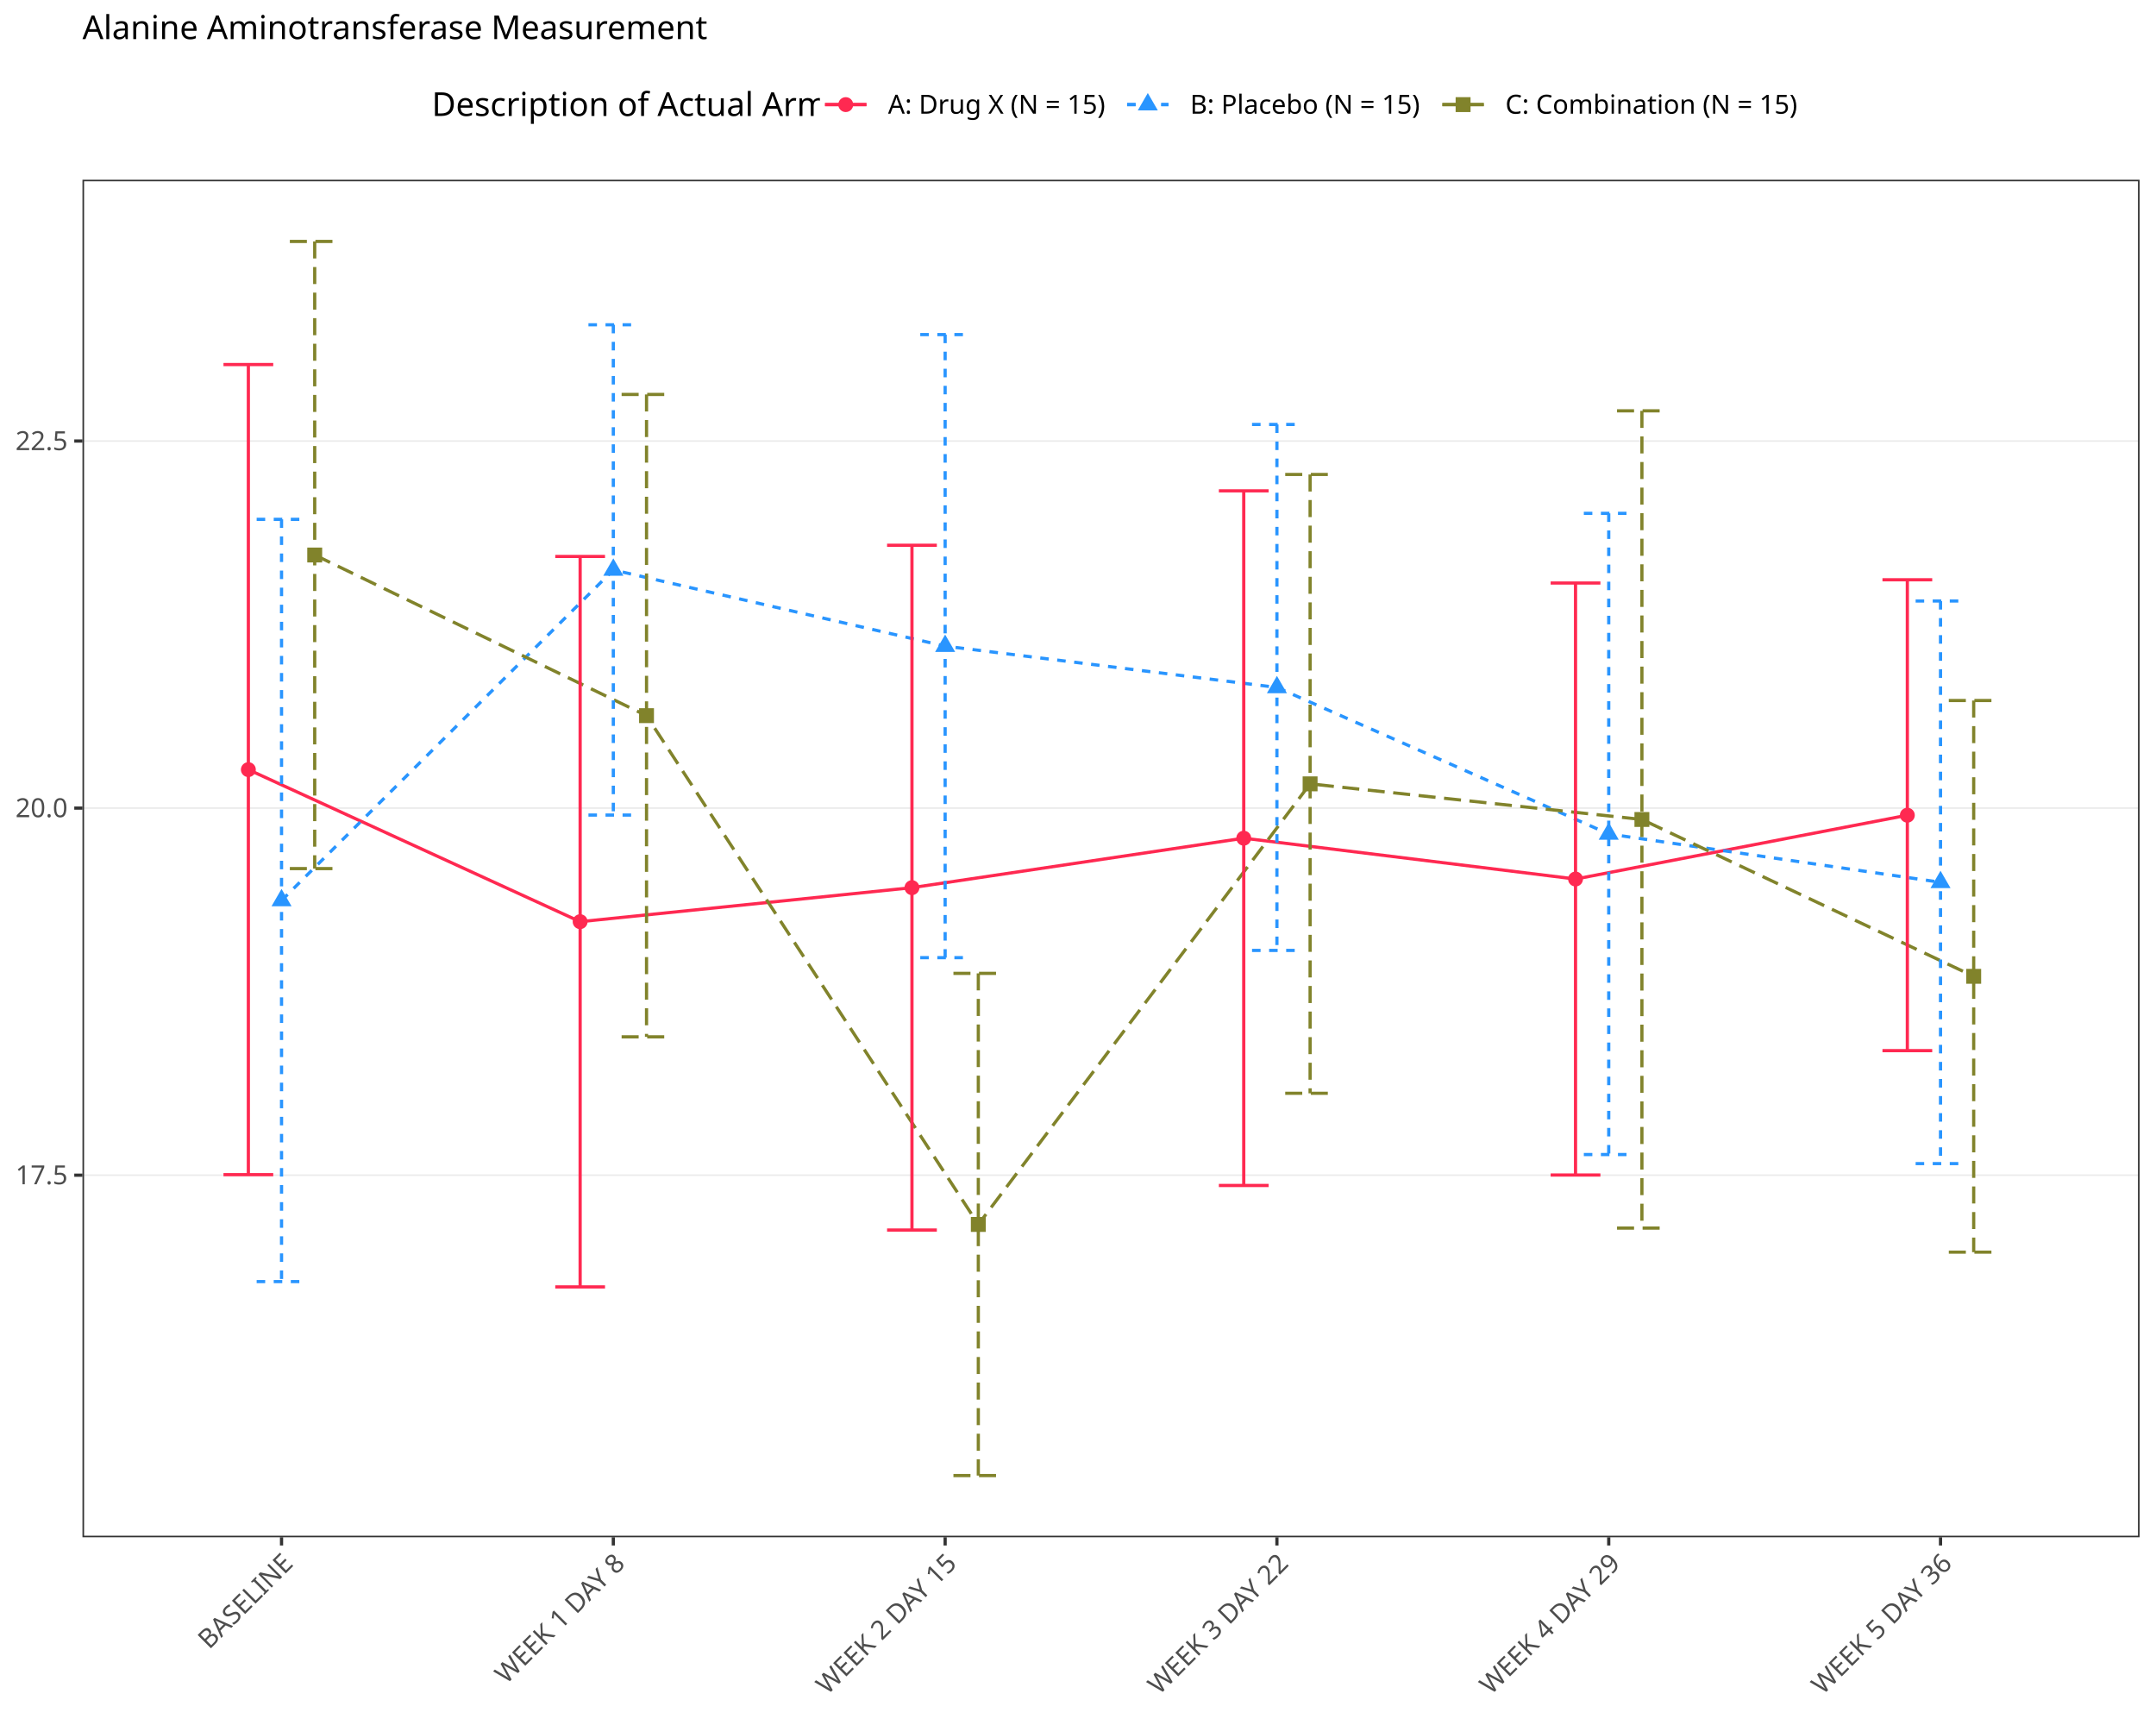
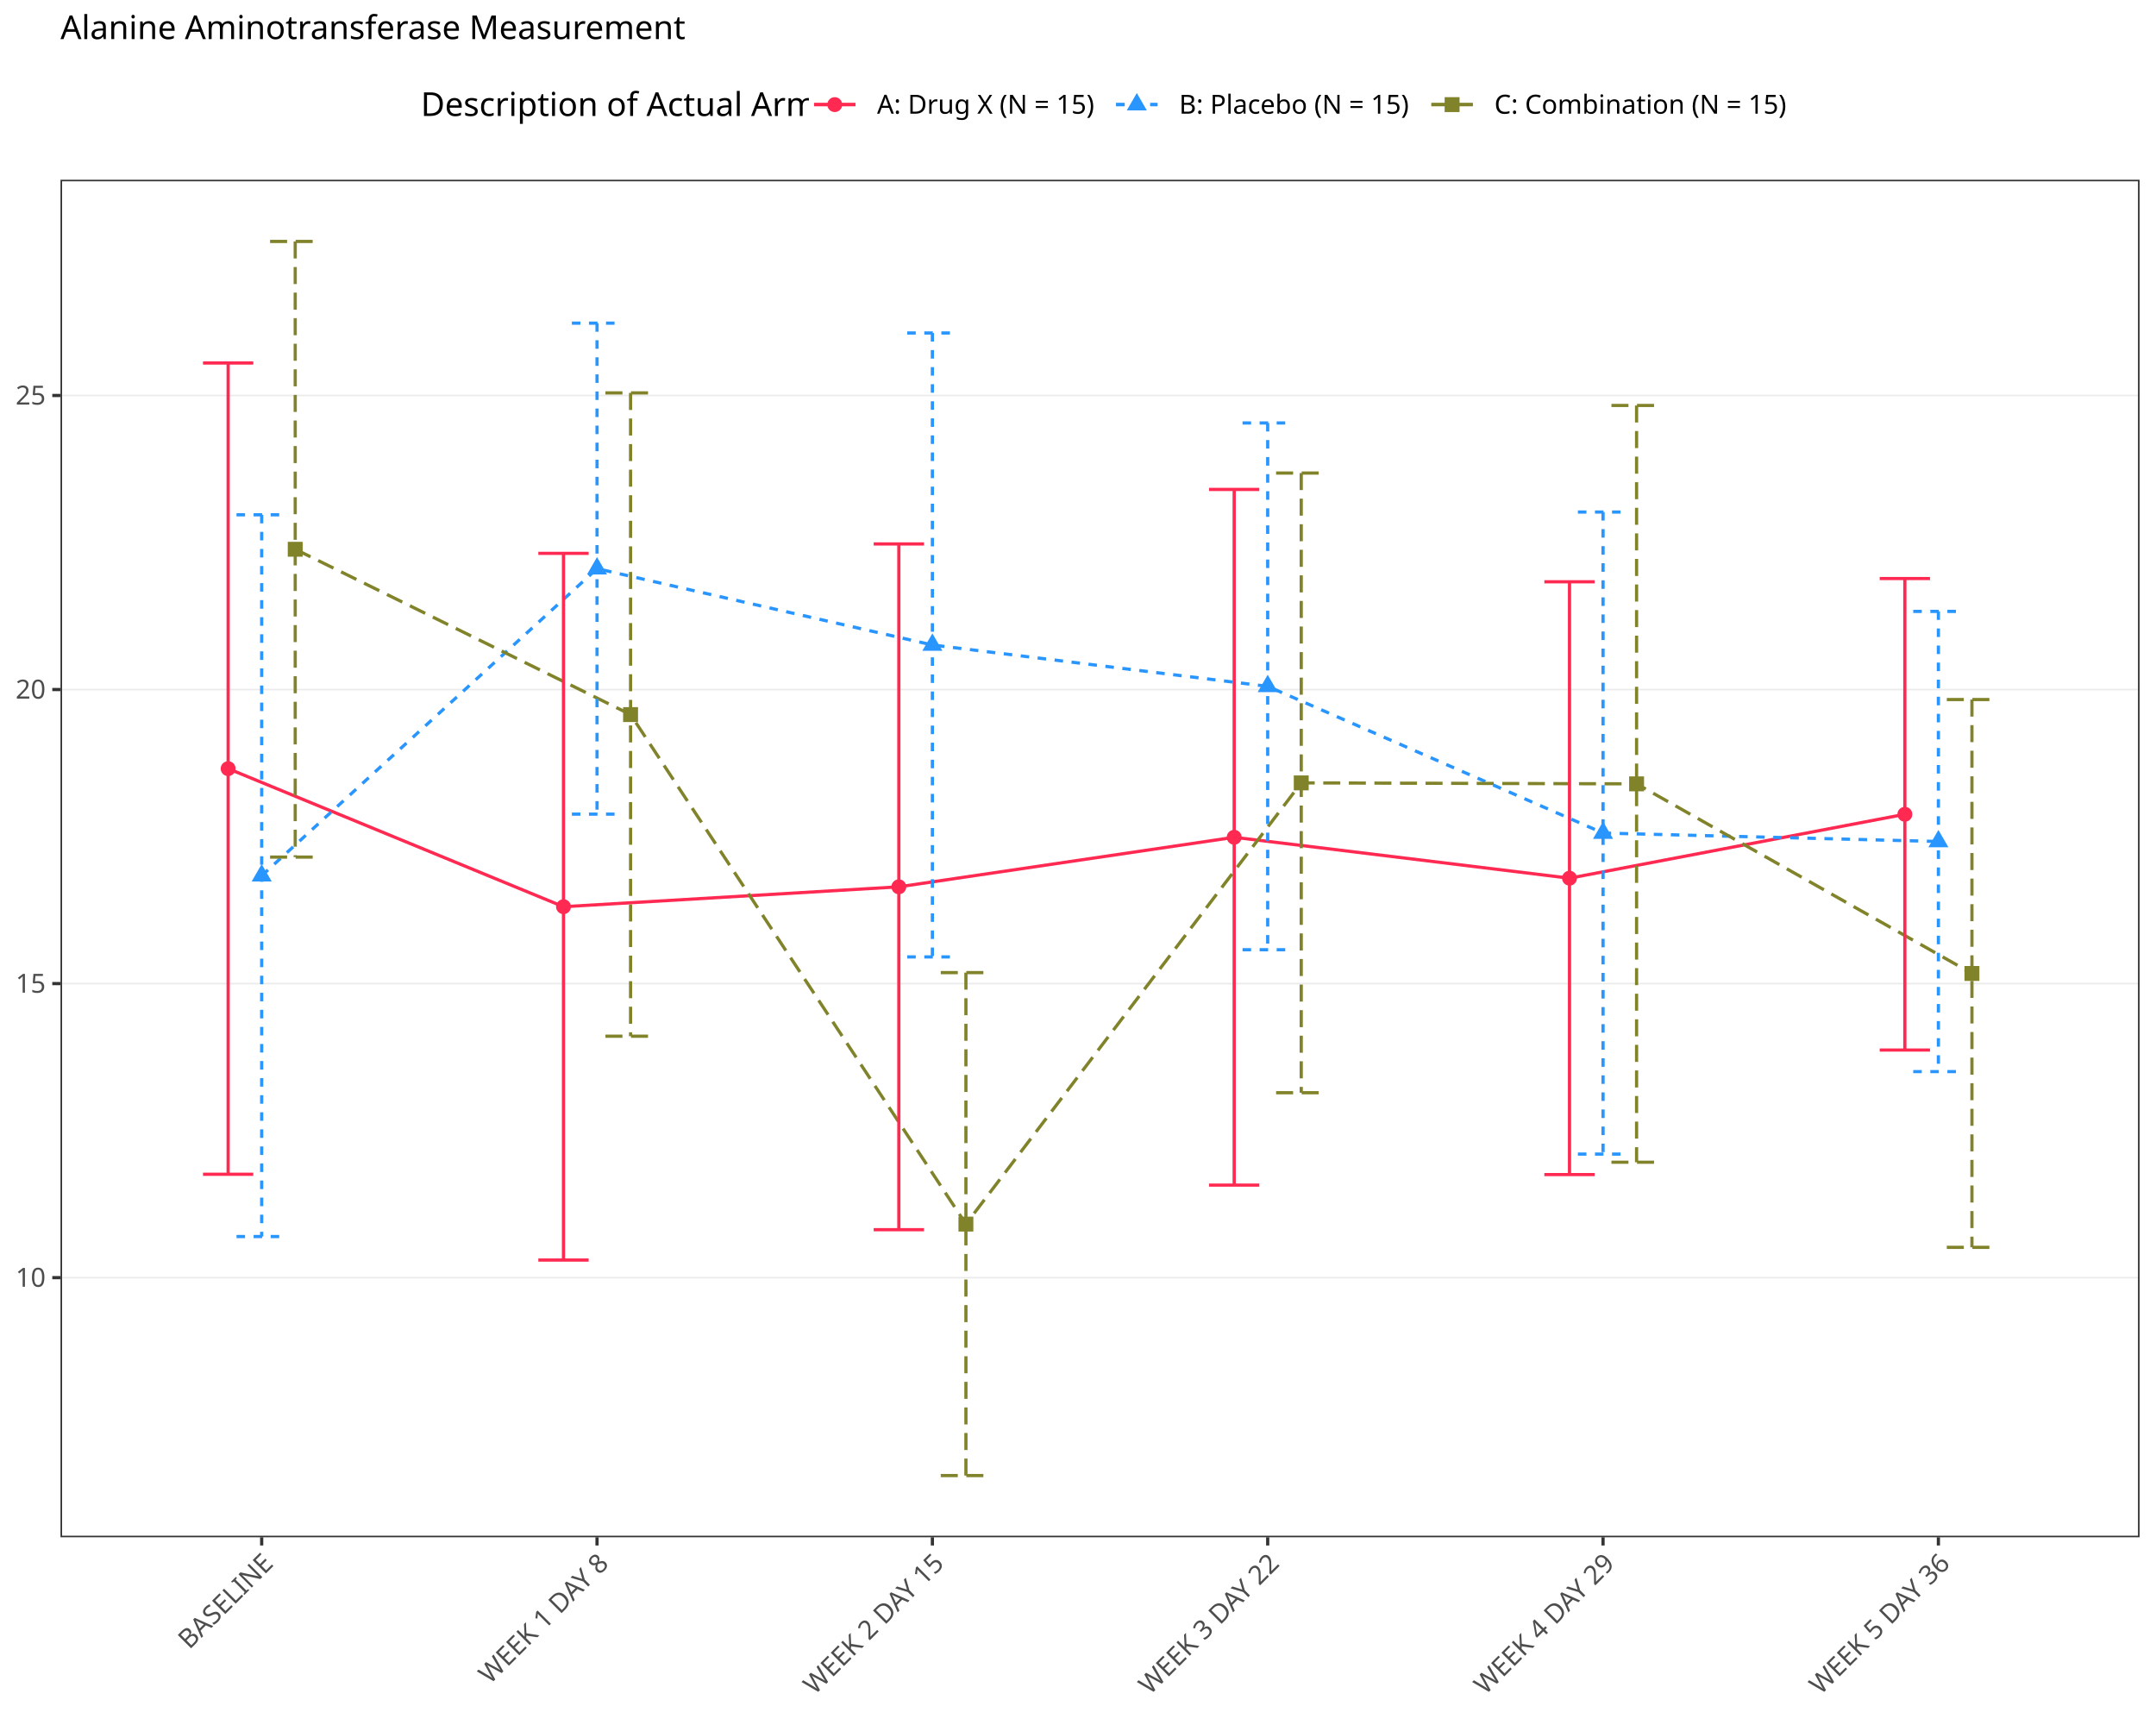
<svg xmlns="http://www.w3.org/2000/svg" class="svglite" data-engine-version="2.0" width="720.00pt" height="576.00pt" viewBox="0 0 720.00 576.00">
  <defs>
    <style type="text/css">
    .svglite line, .svglite polyline, .svglite polygon, .svglite path, .svglite rect, .svglite circle {
      fill: none;
      stroke: #000000;
      stroke-linecap: round;
      stroke-linejoin: round;
      stroke-miterlimit: 10.00;
    }
  </style>
  </defs>
  <rect width="100%" height="100%" style="stroke: none; fill: #FFFFFF;" />
  <defs>
    <clipPath id="cpMC4wMHw3MjAuMDB8MC4wMHw1NzYuMDA=">
      <rect x="0.00" y="0.00" width="720.00" height="576.00" />
    </clipPath>
  </defs>
  <g clip-path="url(#cpMC4wMHw3MjAuMDB8MC4wMHw1NzYuMDA=)">
    <rect x="0.00" y="0.00" width="720.00" height="576.00" style="stroke-width: 1.07; stroke: #FFFFFF; fill: #FFFFFF;" />
  </g>
  <defs>
-     <clipPath id="cpMjcuNTR8NzE0LjUyfDYwLjAxfDUxMy4zMg==">
-       <rect x="27.54" y="60.01" width="686.98" height="453.31" />
+     <clipPath id="cpMjAuMjB8NzE0LjUyfDYwLjAxfDUxMy4zMg==">
+       <rect x="20.20" y="60.01" width="694.32" height="453.31" />
    </clipPath>
  </defs>
-   <g clip-path="url(#cpMjcuNTR8NzE0LjUyfDYwLjAxfDUxMy4zMg==)">
-     <rect x="27.54" y="60.01" width="686.98" height="453.31" style="stroke-width: 1.07; stroke: none; fill: #FFFFFF;" />
-     <polyline points="27.54,392.41 714.52,392.41 " style="stroke-width: 0.53; stroke: #EBEBEB; stroke-linecap: butt;" />
-     <polyline points="27.54,269.84 714.52,269.84 " style="stroke-width: 0.53; stroke: #EBEBEB; stroke-linecap: butt;" />
-     <polyline points="27.54,147.27 714.52,147.27 " style="stroke-width: 0.53; stroke: #EBEBEB; stroke-linecap: butt;" />
-     <circle cx="82.94" cy="256.99" r="2.49" style="stroke-width: 0.71; stroke: none; fill: #FF2951;" />
-     <circle cx="193.74" cy="307.76" r="2.49" style="stroke-width: 0.71; stroke: none; fill: #FF2951;" />
-     <circle cx="304.55" cy="296.40" r="2.49" style="stroke-width: 0.71; stroke: none; fill: #FF2951;" />
-     <circle cx="415.35" cy="279.88" r="2.49" style="stroke-width: 0.71; stroke: none; fill: #FF2951;" />
-     <circle cx="526.15" cy="293.52" r="2.49" style="stroke-width: 0.71; stroke: none; fill: #FF2951;" />
-     <circle cx="636.96" cy="272.21" r="2.49" style="stroke-width: 0.71; stroke: none; fill: #FF2951;" />
-     <polygon points="94.02,296.81 97.37,302.62 90.67,302.62 " style="stroke-width: 0.71; stroke: none; fill: #2995FF;" />
-     <polygon points="204.82,186.44 208.18,192.24 201.47,192.24 " style="stroke-width: 0.71; stroke: none; fill: #2995FF;" />
-     <polygon points="315.63,211.88 318.98,217.69 312.28,217.69 " style="stroke-width: 0.71; stroke: none; fill: #2995FF;" />
-     <polygon points="426.43,225.68 429.78,231.48 423.08,231.48 " style="stroke-width: 0.71; stroke: none; fill: #2995FF;" />
-     <polygon points="537.24,274.60 540.59,280.40 533.88,280.40 " style="stroke-width: 0.71; stroke: none; fill: #2995FF;" />
-     <polygon points="648.04,290.75 651.39,296.55 644.69,296.55 " style="stroke-width: 0.71; stroke: none; fill: #2995FF;" />
-     <polygon points="102.61,187.81 107.59,187.81 107.59,182.84 102.61,182.84 " style="stroke-width: 0.71; stroke: none; fill: #81832B;" />
-     <polygon points="213.42,241.45 218.39,241.45 218.39,236.48 213.42,236.48 " style="stroke-width: 0.71; stroke: none; fill: #81832B;" />
-     <polygon points="324.22,411.35 329.20,411.35 329.20,406.37 324.22,406.37 " style="stroke-width: 0.71; stroke: none; fill: #81832B;" />
-     <polygon points="435.02,264.23 440.00,264.23 440.00,259.25 435.02,259.25 " style="stroke-width: 0.71; stroke: none; fill: #81832B;" />
-     <polygon points="545.83,276.12 550.80,276.12 550.80,271.15 545.83,271.15 " style="stroke-width: 0.71; stroke: none; fill: #81832B;" />
-     <polygon points="656.63,328.49 661.61,328.49 661.61,323.52 656.63,323.52 " style="stroke-width: 0.71; stroke: none; fill: #81832B;" />
-     <polyline points="82.94,256.99 193.74,307.76 304.55,296.40 415.35,279.88 526.15,293.52 636.96,272.21 " style="stroke-width: 1.07; stroke: #FF2951; stroke-linecap: butt;" />
-     <polyline points="94.02,300.68 204.82,190.31 315.63,215.75 426.43,229.54 537.24,278.47 648.04,294.61 " style="stroke-width: 1.07; stroke: #2995FF; stroke-dasharray: 2.85,2.85; stroke-linecap: butt;" />
-     <polyline points="105.10,185.32 215.91,238.97 326.71,408.86 437.51,261.74 548.32,273.63 659.12,326.01 " style="stroke-width: 1.07; stroke: #81832B; stroke-dasharray: 5.69,2.85; stroke-linecap: butt;" />
-     <polyline points="74.63,121.73 91.25,121.73 " style="stroke-width: 1.07; stroke: #FF2951; stroke-linecap: butt;" />
-     <polyline points="82.94,121.73 82.94,392.24 " style="stroke-width: 1.07; stroke: #FF2951; stroke-linecap: butt;" />
-     <polyline points="74.63,392.24 91.25,392.24 " style="stroke-width: 1.07; stroke: #FF2951; stroke-linecap: butt;" />
-     <polyline points="185.43,185.81 202.05,185.81 " style="stroke-width: 1.07; stroke: #FF2951; stroke-linecap: butt;" />
-     <polyline points="193.74,185.81 193.74,429.71 " style="stroke-width: 1.07; stroke: #FF2951; stroke-linecap: butt;" />
-     <polyline points="185.43,429.71 202.05,429.71 " style="stroke-width: 1.07; stroke: #FF2951; stroke-linecap: butt;" />
-     <polyline points="296.24,182.07 312.86,182.07 " style="stroke-width: 1.07; stroke: #FF2951; stroke-linecap: butt;" />
-     <polyline points="304.55,182.07 304.55,410.73 " style="stroke-width: 1.07; stroke: #FF2951; stroke-linecap: butt;" />
-     <polyline points="296.24,410.73 312.86,410.73 " style="stroke-width: 1.07; stroke: #FF2951; stroke-linecap: butt;" />
-     <polyline points="407.04,163.90 423.66,163.90 " style="stroke-width: 1.07; stroke: #FF2951; stroke-linecap: butt;" />
-     <polyline points="415.35,163.90 415.35,395.85 " style="stroke-width: 1.07; stroke: #FF2951; stroke-linecap: butt;" />
-     <polyline points="407.04,395.85 423.66,395.85 " style="stroke-width: 1.07; stroke: #FF2951; stroke-linecap: butt;" />
-     <polyline points="517.84,194.68 534.46,194.68 " style="stroke-width: 1.07; stroke: #FF2951; stroke-linecap: butt;" />
-     <polyline points="526.15,194.68 526.15,392.35 " style="stroke-width: 1.07; stroke: #FF2951; stroke-linecap: butt;" />
-     <polyline points="517.84,392.35 534.46,392.35 " style="stroke-width: 1.07; stroke: #FF2951; stroke-linecap: butt;" />
-     <polyline points="628.65,193.60 645.27,193.60 " style="stroke-width: 1.07; stroke: #FF2951; stroke-linecap: butt;" />
-     <polyline points="636.96,193.60 636.96,350.82 " style="stroke-width: 1.07; stroke: #FF2951; stroke-linecap: butt;" />
-     <polyline points="628.65,350.82 645.27,350.82 " style="stroke-width: 1.07; stroke: #FF2951; stroke-linecap: butt;" />
-     <polyline points="85.71,173.42 102.33,173.42 " style="stroke-width: 1.07; stroke: #2995FF; stroke-dasharray: 2.85,2.85; stroke-linecap: butt;" />
-     <polyline points="94.02,173.42 94.02,427.94 " style="stroke-width: 1.07; stroke: #2995FF; stroke-dasharray: 2.85,2.85; stroke-linecap: butt;" />
-     <polyline points="85.71,427.94 102.33,427.94 " style="stroke-width: 1.07; stroke: #2995FF; stroke-dasharray: 2.85,2.85; stroke-linecap: butt;" />
-     <polyline points="196.51,108.45 213.14,108.45 " style="stroke-width: 1.07; stroke: #2995FF; stroke-dasharray: 2.85,2.85; stroke-linecap: butt;" />
-     <polyline points="204.82,108.45 204.82,272.16 " style="stroke-width: 1.07; stroke: #2995FF; stroke-dasharray: 2.85,2.85; stroke-linecap: butt;" />
-     <polyline points="196.51,272.16 213.14,272.16 " style="stroke-width: 1.07; stroke: #2995FF; stroke-dasharray: 2.85,2.85; stroke-linecap: butt;" />
-     <polyline points="307.32,111.73 323.94,111.73 " style="stroke-width: 1.07; stroke: #2995FF; stroke-dasharray: 2.85,2.85; stroke-linecap: butt;" />
-     <polyline points="315.63,111.73 315.63,319.77 " style="stroke-width: 1.07; stroke: #2995FF; stroke-dasharray: 2.85,2.85; stroke-linecap: butt;" />
-     <polyline points="307.32,319.77 323.94,319.77 " style="stroke-width: 1.07; stroke: #2995FF; stroke-dasharray: 2.85,2.85; stroke-linecap: butt;" />
-     <polyline points="418.12,141.73 434.74,141.73 " style="stroke-width: 1.07; stroke: #2995FF; stroke-dasharray: 2.85,2.85; stroke-linecap: butt;" />
-     <polyline points="426.43,141.73 426.43,317.36 " style="stroke-width: 1.07; stroke: #2995FF; stroke-dasharray: 2.85,2.85; stroke-linecap: butt;" />
-     <polyline points="418.12,317.36 434.74,317.36 " style="stroke-width: 1.07; stroke: #2995FF; stroke-dasharray: 2.85,2.85; stroke-linecap: butt;" />
-     <polyline points="528.92,171.42 545.55,171.42 " style="stroke-width: 1.07; stroke: #2995FF; stroke-dasharray: 2.85,2.85; stroke-linecap: butt;" />
-     <polyline points="537.24,171.42 537.24,385.51 " style="stroke-width: 1.07; stroke: #2995FF; stroke-dasharray: 2.85,2.85; stroke-linecap: butt;" />
-     <polyline points="528.92,385.51 545.55,385.51 " style="stroke-width: 1.07; stroke: #2995FF; stroke-dasharray: 2.85,2.85; stroke-linecap: butt;" />
-     <polyline points="639.73,200.69 656.35,200.69 " style="stroke-width: 1.07; stroke: #2995FF; stroke-dasharray: 2.85,2.85; stroke-linecap: butt;" />
-     <polyline points="648.04,200.69 648.04,388.54 " style="stroke-width: 1.07; stroke: #2995FF; stroke-dasharray: 2.85,2.85; stroke-linecap: butt;" />
-     <polyline points="639.73,388.54 656.35,388.54 " style="stroke-width: 1.07; stroke: #2995FF; stroke-dasharray: 2.85,2.85; stroke-linecap: butt;" />
-     <polyline points="96.79,80.62 113.41,80.62 " style="stroke-width: 1.07; stroke: #81832B; stroke-dasharray: 5.69,2.85; stroke-linecap: butt;" />
-     <polyline points="105.10,80.62 105.10,290.03 " style="stroke-width: 1.07; stroke: #81832B; stroke-dasharray: 5.69,2.85; stroke-linecap: butt;" />
-     <polyline points="96.79,290.03 113.41,290.03 " style="stroke-width: 1.07; stroke: #81832B; stroke-dasharray: 5.69,2.85; stroke-linecap: butt;" />
-     <polyline points="207.59,131.71 224.22,131.71 " style="stroke-width: 1.07; stroke: #81832B; stroke-dasharray: 5.69,2.85; stroke-linecap: butt;" />
-     <polyline points="215.91,131.71 215.91,346.22 " style="stroke-width: 1.07; stroke: #81832B; stroke-dasharray: 5.69,2.85; stroke-linecap: butt;" />
-     <polyline points="207.59,346.22 224.22,346.22 " style="stroke-width: 1.07; stroke: #81832B; stroke-dasharray: 5.69,2.85; stroke-linecap: butt;" />
-     <polyline points="318.40,325.01 335.02,325.01 " style="stroke-width: 1.07; stroke: #81832B; stroke-dasharray: 5.69,2.85; stroke-linecap: butt;" />
-     <polyline points="326.71,325.01 326.71,492.71 " style="stroke-width: 1.07; stroke: #81832B; stroke-dasharray: 5.69,2.85; stroke-linecap: butt;" />
-     <polyline points="318.40,492.71 335.02,492.71 " style="stroke-width: 1.07; stroke: #81832B; stroke-dasharray: 5.69,2.85; stroke-linecap: butt;" />
-     <polyline points="429.20,158.43 445.82,158.43 " style="stroke-width: 1.07; stroke: #81832B; stroke-dasharray: 5.69,2.85; stroke-linecap: butt;" />
-     <polyline points="437.51,158.43 437.51,365.06 " style="stroke-width: 1.07; stroke: #81832B; stroke-dasharray: 5.69,2.85; stroke-linecap: butt;" />
-     <polyline points="429.20,365.06 445.82,365.06 " style="stroke-width: 1.07; stroke: #81832B; stroke-dasharray: 5.69,2.85; stroke-linecap: butt;" />
-     <polyline points="540.01,137.19 556.63,137.19 " style="stroke-width: 1.07; stroke: #81832B; stroke-dasharray: 5.69,2.85; stroke-linecap: butt;" />
-     <polyline points="548.32,137.19 548.32,410.08 " style="stroke-width: 1.07; stroke: #81832B; stroke-dasharray: 5.69,2.85; stroke-linecap: butt;" />
-     <polyline points="540.01,410.08 556.63,410.08 " style="stroke-width: 1.07; stroke: #81832B; stroke-dasharray: 5.69,2.85; stroke-linecap: butt;" />
-     <polyline points="650.81,233.91 667.43,233.91 " style="stroke-width: 1.07; stroke: #81832B; stroke-dasharray: 5.69,2.85; stroke-linecap: butt;" />
-     <polyline points="659.12,233.91 659.12,418.11 " style="stroke-width: 1.07; stroke: #81832B; stroke-dasharray: 5.69,2.85; stroke-linecap: butt;" />
-     <polyline points="650.81,418.11 667.43,418.11 " style="stroke-width: 1.07; stroke: #81832B; stroke-dasharray: 5.69,2.85; stroke-linecap: butt;" />
-     <rect x="27.54" y="60.01" width="686.98" height="453.31" style="stroke-width: 1.07; stroke: #333333;" />
+   <g clip-path="url(#cpMjAuMjB8NzE0LjUyfDYwLjAxfDUxMy4zMg==)">
+     <rect x="20.20" y="60.01" width="694.32" height="453.31" style="stroke-width: 1.07; stroke: none; fill: #FFFFFF;" />
+     <polyline points="20.20,426.63 714.52,426.63 " style="stroke-width: 0.53; stroke: #EBEBEB; stroke-linecap: butt;" />
+     <polyline points="20.20,328.44 714.52,328.44 " style="stroke-width: 0.53; stroke: #EBEBEB; stroke-linecap: butt;" />
+     <polyline points="20.20,230.25 714.52,230.25 " style="stroke-width: 0.53; stroke: #EBEBEB; stroke-linecap: butt;" />
+     <polyline points="20.20,132.06 714.52,132.06 " style="stroke-width: 0.53; stroke: #EBEBEB; stroke-linecap: butt;" />
+     <circle cx="76.19" cy="256.66" r="2.49" style="stroke-width: 0.71; stroke: none; fill: #FF2951;" />
+     <circle cx="188.18" cy="302.76" r="2.49" style="stroke-width: 0.71; stroke: none; fill: #FF2951;" />
+     <circle cx="300.17" cy="296.12" r="2.49" style="stroke-width: 0.71; stroke: none; fill: #FF2951;" />
+     <circle cx="412.16" cy="279.58" r="2.49" style="stroke-width: 0.71; stroke: none; fill: #FF2951;" />
+     <circle cx="524.14" cy="293.24" r="2.49" style="stroke-width: 0.71; stroke: none; fill: #FF2951;" />
+     <circle cx="636.13" cy="271.90" r="2.49" style="stroke-width: 0.71; stroke: none; fill: #FF2951;" />
+     <polygon points="87.39,288.53 90.74,294.33 84.04,294.33 " style="stroke-width: 0.71; stroke: none; fill: #2995FF;" />
+     <polygon points="199.38,186.01 202.73,191.82 196.03,191.82 " style="stroke-width: 0.71; stroke: none; fill: #2995FF;" />
+     <polygon points="311.37,211.49 314.72,217.30 308.02,217.30 " style="stroke-width: 0.71; stroke: none; fill: #2995FF;" />
+     <polygon points="423.35,225.31 426.71,231.11 420.00,231.11 " style="stroke-width: 0.71; stroke: none; fill: #2995FF;" />
+     <polygon points="535.34,274.30 538.69,280.10 531.99,280.10 " style="stroke-width: 0.71; stroke: none; fill: #2995FF;" />
+     <polygon points="647.33,277.12 650.68,282.92 643.98,282.92 " style="stroke-width: 0.71; stroke: none; fill: #2995FF;" />
+     <polygon points="96.10,185.89 101.08,185.89 101.08,180.92 96.10,180.92 " style="stroke-width: 0.71; stroke: none; fill: #81832B;" />
+     <polygon points="208.09,241.10 213.07,241.10 213.07,236.12 208.09,236.12 " style="stroke-width: 0.71; stroke: none; fill: #81832B;" />
+     <polygon points="320.08,411.23 325.05,411.23 325.05,406.25 320.08,406.25 " style="stroke-width: 0.71; stroke: none; fill: #81832B;" />
+     <polygon points="432.06,263.91 437.04,263.91 437.04,258.93 432.06,258.93 " style="stroke-width: 0.71; stroke: none; fill: #81832B;" />
+     <polygon points="544.05,264.23 549.03,264.23 549.03,259.25 544.05,259.25 " style="stroke-width: 0.71; stroke: none; fill: #81832B;" />
+     <polygon points="656.04,327.54 661.02,327.54 661.02,322.56 656.04,322.56 " style="stroke-width: 0.71; stroke: none; fill: #81832B;" />
+     <polyline points="76.19,256.66 188.18,302.76 300.17,296.12 412.16,279.58 524.14,293.24 636.13,271.90 " style="stroke-width: 1.07; stroke: #FF2951; stroke-linecap: butt;" />
+     <polyline points="87.39,292.40 199.38,189.88 311.37,215.36 423.35,229.18 535.34,278.17 647.33,280.98 " style="stroke-width: 1.07; stroke: #2995FF; stroke-dasharray: 2.85,2.85; stroke-linecap: butt;" />
+     <polyline points="98.59,183.40 210.58,238.61 322.57,408.74 434.55,261.42 546.54,261.74 658.53,325.05 " style="stroke-width: 1.07; stroke: #81832B; stroke-dasharray: 5.69,2.85; stroke-linecap: butt;" />
+     <polyline points="67.79,121.21 84.59,121.21 " style="stroke-width: 1.07; stroke: #FF2951; stroke-linecap: butt;" />
+     <polyline points="76.19,121.21 76.19,392.10 " style="stroke-width: 1.07; stroke: #FF2951; stroke-linecap: butt;" />
+     <polyline points="67.79,392.10 84.59,392.10 " style="stroke-width: 1.07; stroke: #FF2951; stroke-linecap: butt;" />
+     <polyline points="179.78,184.77 196.58,184.77 " style="stroke-width: 1.07; stroke: #FF2951; stroke-linecap: butt;" />
+     <polyline points="188.18,184.77 188.18,420.75 " style="stroke-width: 1.07; stroke: #FF2951; stroke-linecap: butt;" />
+     <polyline points="179.78,420.75 196.58,420.75 " style="stroke-width: 1.07; stroke: #FF2951; stroke-linecap: butt;" />
+     <polyline points="291.77,181.63 308.57,181.63 " style="stroke-width: 1.07; stroke: #FF2951; stroke-linecap: butt;" />
+     <polyline points="300.17,181.63 300.17,410.61 " style="stroke-width: 1.07; stroke: #FF2951; stroke-linecap: butt;" />
+     <polyline points="291.77,410.61 308.57,410.61 " style="stroke-width: 1.07; stroke: #FF2951; stroke-linecap: butt;" />
+     <polyline points="403.76,163.43 420.55,163.43 " style="stroke-width: 1.07; stroke: #FF2951; stroke-linecap: butt;" />
+     <polyline points="412.16,163.43 412.16,395.72 " style="stroke-width: 1.07; stroke: #FF2951; stroke-linecap: butt;" />
+     <polyline points="403.76,395.72 420.55,395.72 " style="stroke-width: 1.07; stroke: #FF2951; stroke-linecap: butt;" />
+     <polyline points="515.74,194.26 532.54,194.26 " style="stroke-width: 1.07; stroke: #FF2951; stroke-linecap: butt;" />
+     <polyline points="524.14,194.26 524.14,392.21 " style="stroke-width: 1.07; stroke: #FF2951; stroke-linecap: butt;" />
+     <polyline points="515.74,392.21 532.54,392.21 " style="stroke-width: 1.07; stroke: #FF2951; stroke-linecap: butt;" />
+     <polyline points="627.73,193.18 644.53,193.18 " style="stroke-width: 1.07; stroke: #FF2951; stroke-linecap: butt;" />
+     <polyline points="636.13,193.18 636.13,350.62 " style="stroke-width: 1.07; stroke: #FF2951; stroke-linecap: butt;" />
+     <polyline points="627.73,350.62 644.53,350.62 " style="stroke-width: 1.07; stroke: #FF2951; stroke-linecap: butt;" />
+     <polyline points="78.99,171.90 95.79,171.90 " style="stroke-width: 1.07; stroke: #2995FF; stroke-dasharray: 2.85,2.85; stroke-linecap: butt;" />
+     <polyline points="87.39,171.90 87.39,412.90 " style="stroke-width: 1.07; stroke: #2995FF; stroke-dasharray: 2.85,2.85; stroke-linecap: butt;" />
+     <polyline points="78.99,412.90 95.79,412.90 " style="stroke-width: 1.07; stroke: #2995FF; stroke-dasharray: 2.85,2.85; stroke-linecap: butt;" />
+     <polyline points="190.98,107.91 207.78,107.91 " style="stroke-width: 1.07; stroke: #2995FF; stroke-dasharray: 2.85,2.85; stroke-linecap: butt;" />
+     <polyline points="199.38,107.91 199.38,271.85 " style="stroke-width: 1.07; stroke: #2995FF; stroke-dasharray: 2.85,2.85; stroke-linecap: butt;" />
+     <polyline points="190.98,271.85 207.78,271.85 " style="stroke-width: 1.07; stroke: #2995FF; stroke-dasharray: 2.85,2.85; stroke-linecap: butt;" />
+     <polyline points="302.97,111.19 319.77,111.19 " style="stroke-width: 1.07; stroke: #2995FF; stroke-dasharray: 2.85,2.85; stroke-linecap: butt;" />
+     <polyline points="311.37,111.19 311.37,319.53 " style="stroke-width: 1.07; stroke: #2995FF; stroke-dasharray: 2.85,2.85; stroke-linecap: butt;" />
+     <polyline points="302.97,319.53 319.77,319.53 " style="stroke-width: 1.07; stroke: #2995FF; stroke-dasharray: 2.85,2.85; stroke-linecap: butt;" />
+     <polyline points="414.95,141.23 431.75,141.23 " style="stroke-width: 1.07; stroke: #2995FF; stroke-dasharray: 2.85,2.85; stroke-linecap: butt;" />
+     <polyline points="423.35,141.23 423.35,317.12 " style="stroke-width: 1.07; stroke: #2995FF; stroke-dasharray: 2.85,2.85; stroke-linecap: butt;" />
+     <polyline points="414.95,317.12 431.75,317.12 " style="stroke-width: 1.07; stroke: #2995FF; stroke-dasharray: 2.85,2.85; stroke-linecap: butt;" />
+     <polyline points="526.94,170.97 543.74,170.97 " style="stroke-width: 1.07; stroke: #2995FF; stroke-dasharray: 2.85,2.85; stroke-linecap: butt;" />
+     <polyline points="535.34,170.97 535.34,385.36 " style="stroke-width: 1.07; stroke: #2995FF; stroke-dasharray: 2.85,2.85; stroke-linecap: butt;" />
+     <polyline points="526.94,385.36 543.74,385.36 " style="stroke-width: 1.07; stroke: #2995FF; stroke-dasharray: 2.85,2.85; stroke-linecap: butt;" />
+     <polyline points="638.93,204.15 655.73,204.15 " style="stroke-width: 1.07; stroke: #2995FF; stroke-dasharray: 2.85,2.85; stroke-linecap: butt;" />
+     <polyline points="647.33,204.15 647.33,357.82 " style="stroke-width: 1.07; stroke: #2995FF; stroke-dasharray: 2.85,2.85; stroke-linecap: butt;" />
+     <polyline points="638.93,357.82 655.73,357.82 " style="stroke-width: 1.07; stroke: #2995FF; stroke-dasharray: 2.85,2.85; stroke-linecap: butt;" />
+     <polyline points="90.19,80.62 106.99,80.62 " style="stroke-width: 1.07; stroke: #81832B; stroke-dasharray: 5.69,2.85; stroke-linecap: butt;" />
+     <polyline points="98.59,80.62 98.59,286.19 " style="stroke-width: 1.07; stroke: #81832B; stroke-dasharray: 5.69,2.85; stroke-linecap: butt;" />
+     <polyline points="90.19,286.19 106.99,286.19 " style="stroke-width: 1.07; stroke: #81832B; stroke-dasharray: 5.69,2.85; stroke-linecap: butt;" />
+     <polyline points="202.18,131.20 218.98,131.20 " style="stroke-width: 1.07; stroke: #81832B; stroke-dasharray: 5.69,2.85; stroke-linecap: butt;" />
+     <polyline points="210.58,131.20 210.58,346.01 " style="stroke-width: 1.07; stroke: #81832B; stroke-dasharray: 5.69,2.85; stroke-linecap: butt;" />
+     <polyline points="202.18,346.01 218.98,346.01 " style="stroke-width: 1.07; stroke: #81832B; stroke-dasharray: 5.69,2.85; stroke-linecap: butt;" />
+     <polyline points="314.17,324.77 330.96,324.77 " style="stroke-width: 1.07; stroke: #81832B; stroke-dasharray: 5.69,2.85; stroke-linecap: butt;" />
+     <polyline points="322.57,324.77 322.57,492.71 " style="stroke-width: 1.07; stroke: #81832B; stroke-dasharray: 5.69,2.85; stroke-linecap: butt;" />
+     <polyline points="314.17,492.71 330.96,492.71 " style="stroke-width: 1.07; stroke: #81832B; stroke-dasharray: 5.69,2.85; stroke-linecap: butt;" />
+     <polyline points="426.15,157.96 442.95,157.96 " style="stroke-width: 1.07; stroke: #81832B; stroke-dasharray: 5.69,2.85; stroke-linecap: butt;" />
+     <polyline points="434.55,157.96 434.55,364.88 " style="stroke-width: 1.07; stroke: #81832B; stroke-dasharray: 5.69,2.85; stroke-linecap: butt;" />
+     <polyline points="426.15,364.88 442.95,364.88 " style="stroke-width: 1.07; stroke: #81832B; stroke-dasharray: 5.69,2.85; stroke-linecap: butt;" />
+     <polyline points="538.14,135.39 554.94,135.39 " style="stroke-width: 1.07; stroke: #81832B; stroke-dasharray: 5.69,2.85; stroke-linecap: butt;" />
+     <polyline points="546.54,135.39 546.54,388.08 " style="stroke-width: 1.07; stroke: #81832B; stroke-dasharray: 5.69,2.85; stroke-linecap: butt;" />
+     <polyline points="538.14,388.08 554.94,388.08 " style="stroke-width: 1.07; stroke: #81832B; stroke-dasharray: 5.69,2.85; stroke-linecap: butt;" />
+     <polyline points="650.13,233.59 666.93,233.59 " style="stroke-width: 1.07; stroke: #81832B; stroke-dasharray: 5.69,2.85; stroke-linecap: butt;" />
+     <polyline points="658.53,233.59 658.53,416.51 " style="stroke-width: 1.07; stroke: #81832B; stroke-dasharray: 5.69,2.85; stroke-linecap: butt;" />
+     <polyline points="650.13,416.51 666.93,416.51 " style="stroke-width: 1.07; stroke: #81832B; stroke-dasharray: 5.69,2.85; stroke-linecap: butt;" />
+     <rect x="20.20" y="60.01" width="694.32" height="453.31" style="stroke-width: 1.07; stroke: #333333;" />
  </g>
  <g clip-path="url(#cpMC4wMHw3MjAuMDB8MC4wMHw1NzYuMDA=)">
-     <text x="22.61" y="395.44" text-anchor="end" style="font-size: 8.80px; fill: #4D4D4D; font-family: sans;" textLength="17.13px" lengthAdjust="spacingAndGlyphs">17.5</text>
-     <text x="22.61" y="272.87" text-anchor="end" style="font-size: 8.80px; fill: #4D4D4D; font-family: sans;" textLength="17.13px" lengthAdjust="spacingAndGlyphs">20.0</text>
-     <text x="22.61" y="150.30" text-anchor="end" style="font-size: 8.80px; fill: #4D4D4D; font-family: sans;" textLength="17.13px" lengthAdjust="spacingAndGlyphs">22.5</text>
-     <polyline points="24.80,392.41 27.54,392.41 " style="stroke-width: 1.07; stroke: #333333; stroke-linecap: butt;" />
-     <polyline points="24.80,269.84 27.54,269.84 " style="stroke-width: 1.07; stroke: #333333; stroke-linecap: butt;" />
-     <polyline points="24.80,147.27 27.54,147.27 " style="stroke-width: 1.07; stroke: #333333; stroke-linecap: butt;" />
-     <polyline points="94.02,516.06 94.02,513.32 " style="stroke-width: 1.07; stroke: #333333; stroke-linecap: butt;" />
-     <polyline points="204.82,516.06 204.82,513.32 " style="stroke-width: 1.07; stroke: #333333; stroke-linecap: butt;" />
-     <polyline points="315.63,516.06 315.63,513.32 " style="stroke-width: 1.07; stroke: #333333; stroke-linecap: butt;" />
-     <polyline points="426.43,516.06 426.43,513.32 " style="stroke-width: 1.07; stroke: #333333; stroke-linecap: butt;" />
-     <polyline points="537.24,516.06 537.24,513.32 " style="stroke-width: 1.07; stroke: #333333; stroke-linecap: butt;" />
-     <polyline points="648.04,516.06 648.04,513.32 " style="stroke-width: 1.07; stroke: #333333; stroke-linecap: butt;" />
-     <text transform="translate(98.30,522.53) rotate(-45)" text-anchor="end" style="font-size: 8.80px; fill: #4D4D4D; font-family: sans;" textLength="43.05px" lengthAdjust="spacingAndGlyphs">BASELINE</text>
-     <text transform="translate(209.11,522.53) rotate(-45)" text-anchor="end" style="font-size: 8.80px; fill: #4D4D4D; font-family: sans;" textLength="61.14px" lengthAdjust="spacingAndGlyphs">WEEK 1 DAY 8</text>
-     <text transform="translate(319.91,522.53) rotate(-45)" text-anchor="end" style="font-size: 8.80px; fill: #4D4D4D; font-family: sans;" textLength="66.04px" lengthAdjust="spacingAndGlyphs">WEEK 2 DAY 15</text>
-     <text transform="translate(430.71,522.53) rotate(-45)" text-anchor="end" style="font-size: 8.80px; fill: #4D4D4D; font-family: sans;" textLength="66.04px" lengthAdjust="spacingAndGlyphs">WEEK 3 DAY 22</text>
-     <text transform="translate(541.52,522.53) rotate(-45)" text-anchor="end" style="font-size: 8.80px; fill: #4D4D4D; font-family: sans;" textLength="66.04px" lengthAdjust="spacingAndGlyphs">WEEK 4 DAY 29</text>
-     <text transform="translate(652.32,522.53) rotate(-45)" text-anchor="end" style="font-size: 8.80px; fill: #4D4D4D; font-family: sans;" textLength="66.04px" lengthAdjust="spacingAndGlyphs">WEEK 5 DAY 36</text>
-     <rect x="138.72" y="20.81" width="464.62" height="28.24" style="stroke-width: 1.07; stroke: none; fill: #FFFFFF;" />
-     <text x="144.20" y="38.72" style="font-size: 11.00px; font-family: sans;" textLength="124.12px" lengthAdjust="spacingAndGlyphs">Description of Actual Arm</text>
-     <rect x="273.80" y="26.29" width="17.28" height="17.28" style="stroke-width: 1.07; stroke: none; fill: #FFFFFF;" />
-     <circle cx="282.44" cy="34.93" r="2.49" style="stroke-width: 0.71; stroke: none; fill: #FF2951;" />
-     <line x1="275.52" y1="34.93" x2="289.35" y2="34.93" style="stroke-width: 1.07; stroke: #FF2951; stroke-linecap: butt;" />
-     <line x1="275.52" y1="34.93" x2="289.35" y2="34.93" style="stroke-width: 1.07; stroke: #FF2951; stroke-linecap: butt;" />
-     <rect x="374.67" y="26.29" width="17.28" height="17.28" style="stroke-width: 1.07; stroke: none; fill: #FFFFFF;" />
-     <polygon points="383.31,31.06 386.66,36.87 379.96,36.87 " style="stroke-width: 0.71; stroke: none; fill: #2995FF;" />
-     <line x1="376.40" y1="34.93" x2="390.22" y2="34.93" style="stroke-width: 1.07; stroke: #2995FF; stroke-dasharray: 2.85,2.85; stroke-linecap: butt;" />
-     <line x1="376.40" y1="34.93" x2="390.22" y2="34.93" style="stroke-width: 1.07; stroke: #2995FF; stroke-dasharray: 2.85,2.85; stroke-linecap: butt;" />
-     <rect x="479.96" y="26.29" width="17.28" height="17.28" style="stroke-width: 1.07; stroke: none; fill: #FFFFFF;" />
-     <polygon points="486.11,37.42 491.09,37.42 491.09,32.44 486.11,32.44 " style="stroke-width: 0.71; stroke: none; fill: #81832B;" />
-     <line x1="481.69" y1="34.93" x2="495.51" y2="34.93" style="stroke-width: 1.07; stroke: #81832B; stroke-dasharray: 5.69,2.85; stroke-linecap: butt;" />
-     <line x1="481.69" y1="34.93" x2="495.51" y2="34.93" style="stroke-width: 1.07; stroke: #81832B; stroke-dasharray: 5.69,2.85; stroke-linecap: butt;" />
-     <text x="296.56" y="37.96" style="font-size: 8.80px; font-family: sans;" textLength="72.64px" lengthAdjust="spacingAndGlyphs">A: Drug X (N = 15)</text>
-     <text x="397.43" y="37.96" style="font-size: 8.80px; font-family: sans;" textLength="77.05px" lengthAdjust="spacingAndGlyphs">B: Placebo (N = 15)</text>
-     <text x="502.72" y="37.96" style="font-size: 8.80px; font-family: sans;" textLength="95.14px" lengthAdjust="spacingAndGlyphs">C: Combination (N = 15)</text>
-     <text x="27.54" y="13.05" style="font-size: 11.00px; font-family: sans;" textLength="196.30px" lengthAdjust="spacingAndGlyphs">Alanine Aminotransferase Measurement</text>
+     <text x="15.27" y="429.66" text-anchor="end" style="font-size: 8.80px; fill: #4D4D4D; font-family: sans;" textLength="9.79px" lengthAdjust="spacingAndGlyphs">10</text>
+     <text x="15.27" y="331.47" text-anchor="end" style="font-size: 8.80px; fill: #4D4D4D; font-family: sans;" textLength="9.79px" lengthAdjust="spacingAndGlyphs">15</text>
+     <text x="15.27" y="233.28" text-anchor="end" style="font-size: 8.80px; fill: #4D4D4D; font-family: sans;" textLength="9.79px" lengthAdjust="spacingAndGlyphs">20</text>
+     <text x="15.27" y="135.09" text-anchor="end" style="font-size: 8.80px; fill: #4D4D4D; font-family: sans;" textLength="9.79px" lengthAdjust="spacingAndGlyphs">25</text>
+     <polyline points="17.46,426.63 20.20,426.63 " style="stroke-width: 1.07; stroke: #333333; stroke-linecap: butt;" />
+     <polyline points="17.46,328.44 20.20,328.44 " style="stroke-width: 1.07; stroke: #333333; stroke-linecap: butt;" />
+     <polyline points="17.46,230.25 20.20,230.25 " style="stroke-width: 1.07; stroke: #333333; stroke-linecap: butt;" />
+     <polyline points="17.46,132.06 20.20,132.06 " style="stroke-width: 1.07; stroke: #333333; stroke-linecap: butt;" />
+     <polyline points="87.39,516.06 87.39,513.32 " style="stroke-width: 1.07; stroke: #333333; stroke-linecap: butt;" />
+     <polyline points="199.38,516.06 199.38,513.32 " style="stroke-width: 1.07; stroke: #333333; stroke-linecap: butt;" />
+     <polyline points="311.37,516.06 311.37,513.32 " style="stroke-width: 1.07; stroke: #333333; stroke-linecap: butt;" />
+     <polyline points="423.35,516.06 423.35,513.32 " style="stroke-width: 1.07; stroke: #333333; stroke-linecap: butt;" />
+     <polyline points="535.34,516.06 535.34,513.32 " style="stroke-width: 1.07; stroke: #333333; stroke-linecap: butt;" />
+     <polyline points="647.33,516.06 647.33,513.32 " style="stroke-width: 1.07; stroke: #333333; stroke-linecap: butt;" />
+     <text transform="translate(91.67,522.53) rotate(-45)" text-anchor="end" style="font-size: 8.80px; fill: #4D4D4D; font-family: sans;" textLength="43.05px" lengthAdjust="spacingAndGlyphs">BASELINE</text>
+     <text transform="translate(203.66,522.53) rotate(-45)" text-anchor="end" style="font-size: 8.80px; fill: #4D4D4D; font-family: sans;" textLength="61.14px" lengthAdjust="spacingAndGlyphs">WEEK 1 DAY 8</text>
+     <text transform="translate(315.65,522.53) rotate(-45)" text-anchor="end" style="font-size: 8.80px; fill: #4D4D4D; font-family: sans;" textLength="66.04px" lengthAdjust="spacingAndGlyphs">WEEK 2 DAY 15</text>
+     <text transform="translate(427.64,522.53) rotate(-45)" text-anchor="end" style="font-size: 8.80px; fill: #4D4D4D; font-family: sans;" textLength="66.04px" lengthAdjust="spacingAndGlyphs">WEEK 3 DAY 22</text>
+     <text transform="translate(539.62,522.53) rotate(-45)" text-anchor="end" style="font-size: 8.80px; fill: #4D4D4D; font-family: sans;" textLength="66.04px" lengthAdjust="spacingAndGlyphs">WEEK 4 DAY 29</text>
+     <text transform="translate(651.61,522.53) rotate(-45)" text-anchor="end" style="font-size: 8.80px; fill: #4D4D4D; font-family: sans;" textLength="66.04px" lengthAdjust="spacingAndGlyphs">WEEK 5 DAY 36</text>
+     <rect x="135.05" y="20.81" width="464.62" height="28.24" style="stroke-width: 1.07; stroke: none; fill: #FFFFFF;" />
+     <text x="140.53" y="38.72" style="font-size: 11.00px; font-family: sans;" textLength="124.12px" lengthAdjust="spacingAndGlyphs">Description of Actual Arm</text>
+     <rect x="270.13" y="26.29" width="17.28" height="17.28" style="stroke-width: 1.07; stroke: none; fill: #FFFFFF;" />
+     <circle cx="278.77" cy="34.93" r="2.49" style="stroke-width: 0.71; stroke: none; fill: #FF2951;" />
+     <line x1="271.86" y1="34.93" x2="285.68" y2="34.93" style="stroke-width: 1.07; stroke: #FF2951; stroke-linecap: butt;" />
+     <line x1="271.86" y1="34.93" x2="285.68" y2="34.93" style="stroke-width: 1.07; stroke: #FF2951; stroke-linecap: butt;" />
+     <rect x="371.00" y="26.29" width="17.28" height="17.28" style="stroke-width: 1.07; stroke: none; fill: #FFFFFF;" />
+     <polygon points="379.64,31.06 382.99,36.87 376.29,36.87 " style="stroke-width: 0.71; stroke: none; fill: #2995FF;" />
+     <line x1="372.73" y1="34.93" x2="386.55" y2="34.93" style="stroke-width: 1.07; stroke: #2995FF; stroke-dasharray: 2.85,2.85; stroke-linecap: butt;" />
+     <line x1="372.73" y1="34.93" x2="386.55" y2="34.93" style="stroke-width: 1.07; stroke: #2995FF; stroke-dasharray: 2.85,2.85; stroke-linecap: butt;" />
+     <rect x="476.29" y="26.29" width="17.28" height="17.28" style="stroke-width: 1.07; stroke: none; fill: #FFFFFF;" />
+     <polygon points="482.44,37.42 487.42,37.42 487.42,32.44 482.44,32.44 " style="stroke-width: 0.71; stroke: none; fill: #81832B;" />
+     <line x1="478.02" y1="34.93" x2="491.84" y2="34.93" style="stroke-width: 1.07; stroke: #81832B; stroke-dasharray: 5.69,2.85; stroke-linecap: butt;" />
+     <line x1="478.02" y1="34.93" x2="491.84" y2="34.93" style="stroke-width: 1.07; stroke: #81832B; stroke-dasharray: 5.69,2.85; stroke-linecap: butt;" />
+     <text x="292.89" y="37.96" style="font-size: 8.80px; font-family: sans;" textLength="72.64px" lengthAdjust="spacingAndGlyphs">A: Drug X (N = 15)</text>
+     <text x="393.76" y="37.96" style="font-size: 8.80px; font-family: sans;" textLength="77.05px" lengthAdjust="spacingAndGlyphs">B: Placebo (N = 15)</text>
+     <text x="499.05" y="37.96" style="font-size: 8.80px; font-family: sans;" textLength="95.14px" lengthAdjust="spacingAndGlyphs">C: Combination (N = 15)</text>
+     <text x="20.20" y="13.05" style="font-size: 11.00px; font-family: sans;" textLength="196.30px" lengthAdjust="spacingAndGlyphs">Alanine Aminotransferase Measurement</text>
  </g>
</svg>
